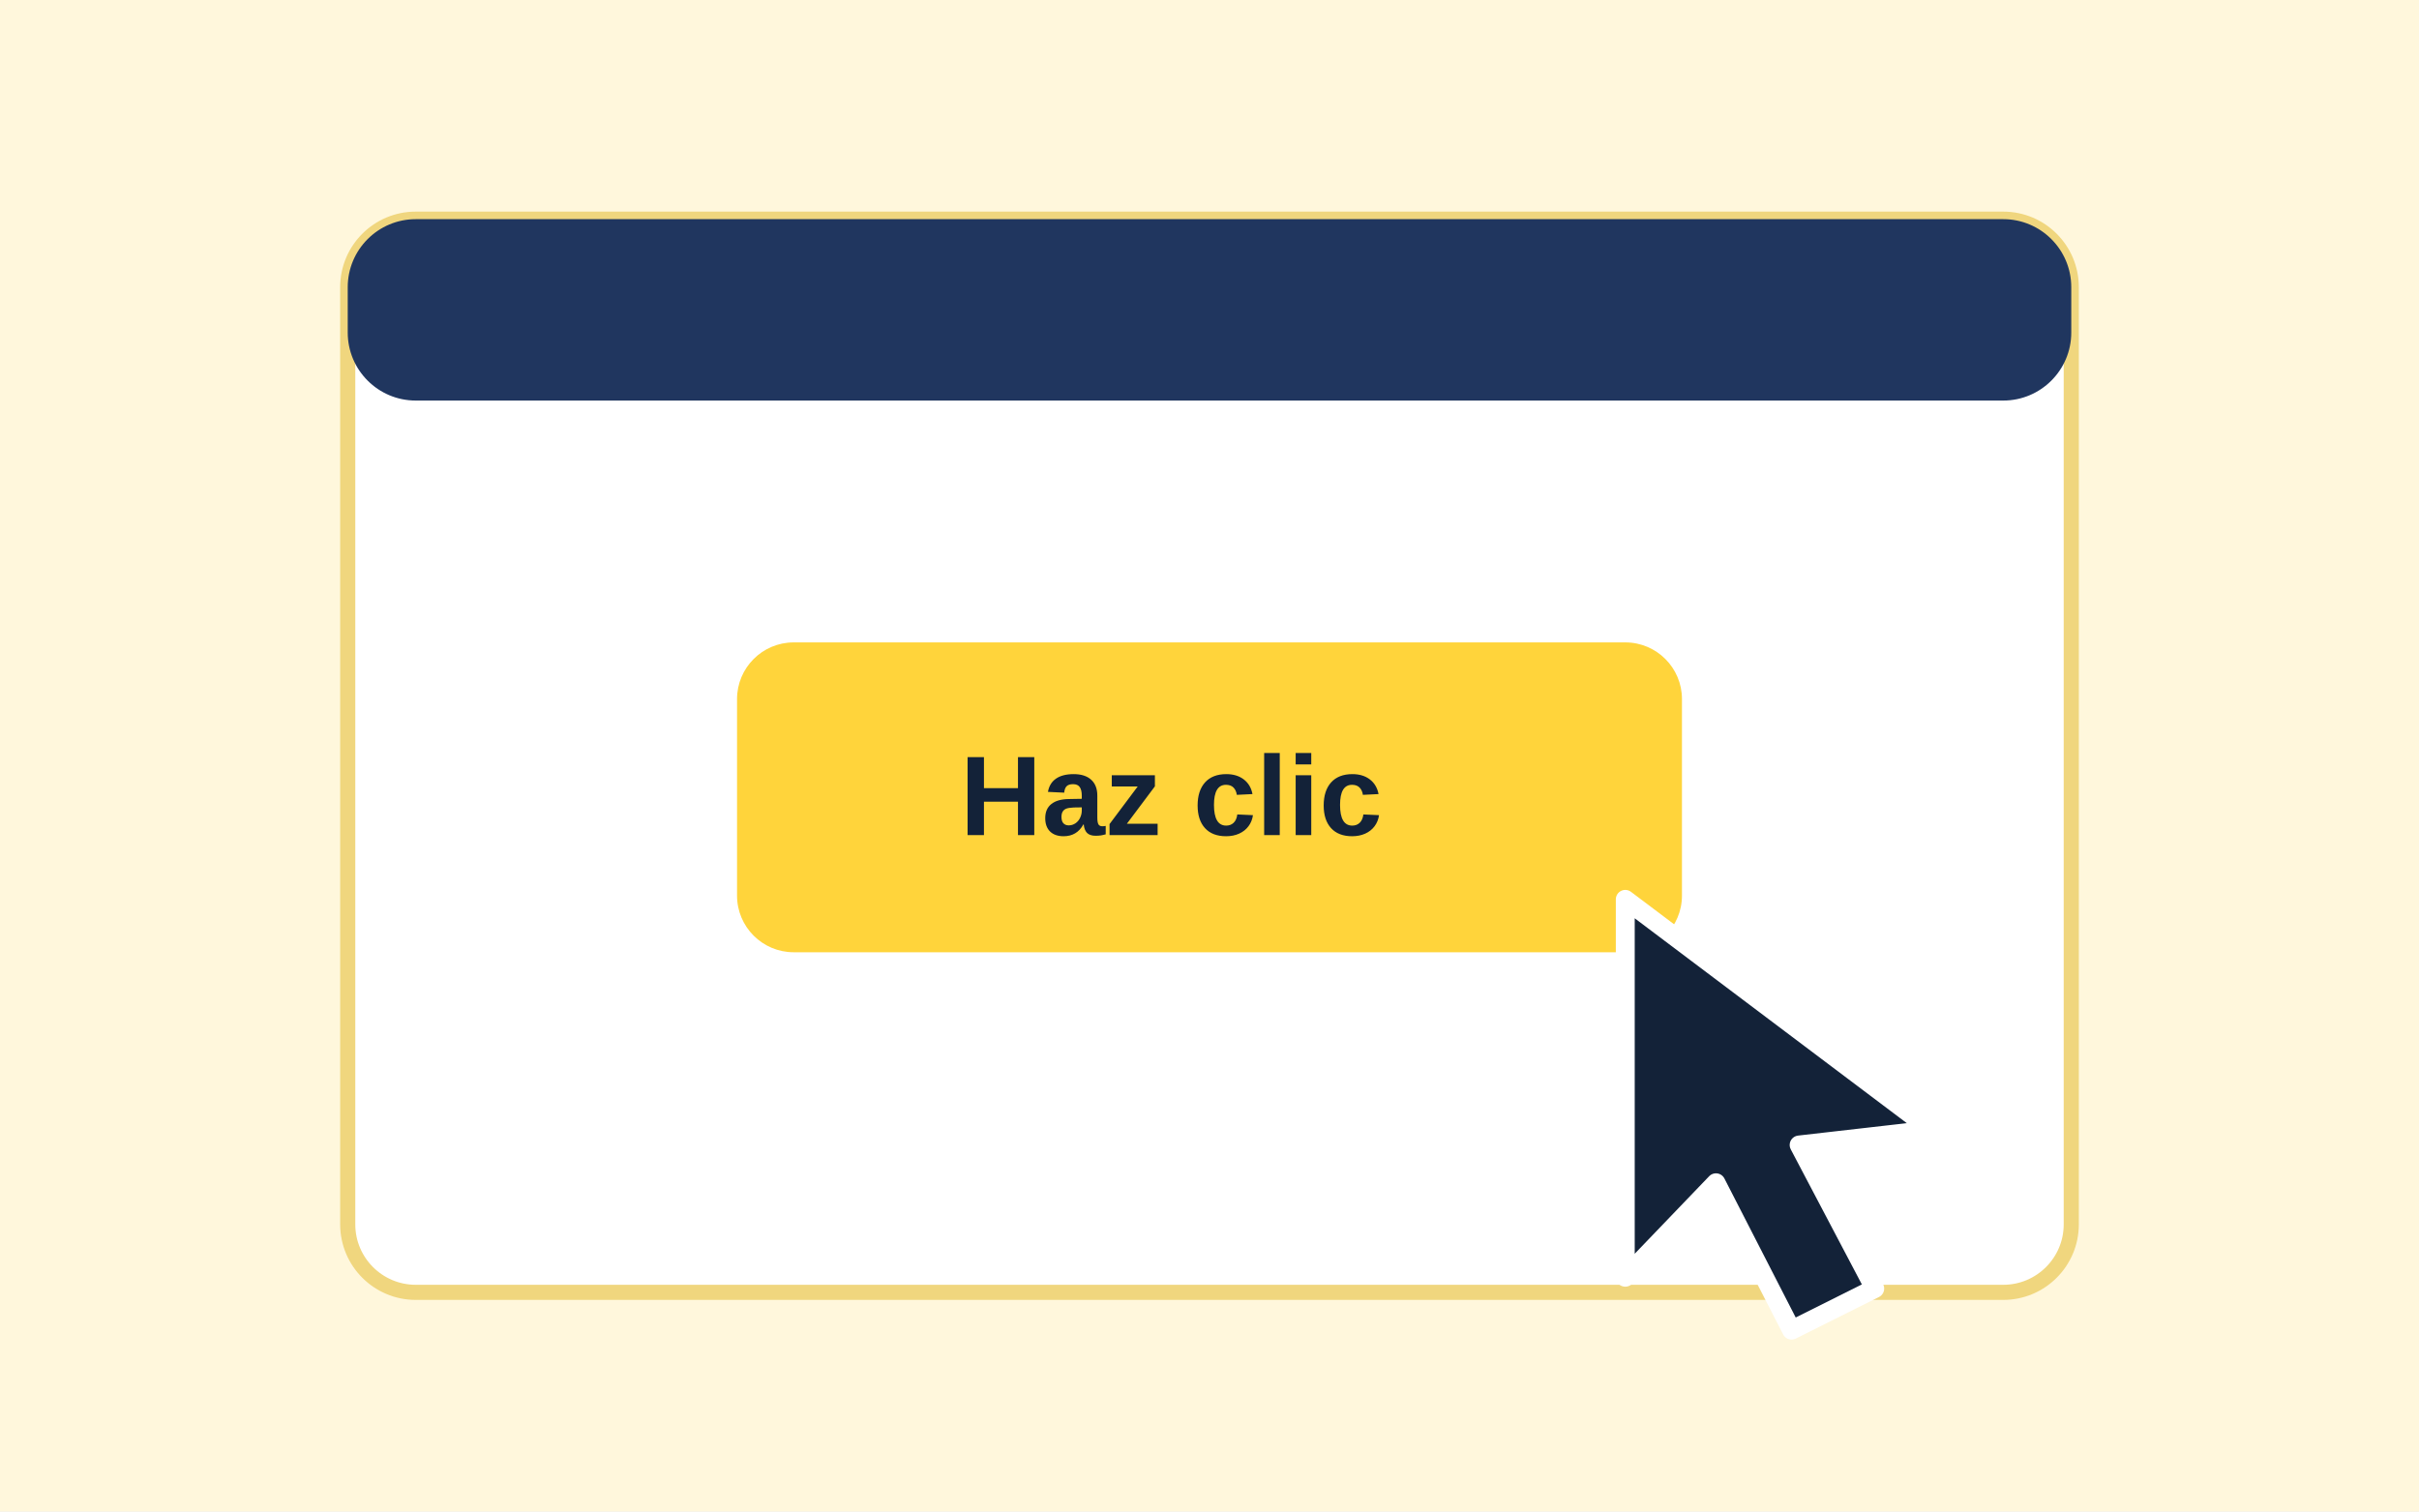
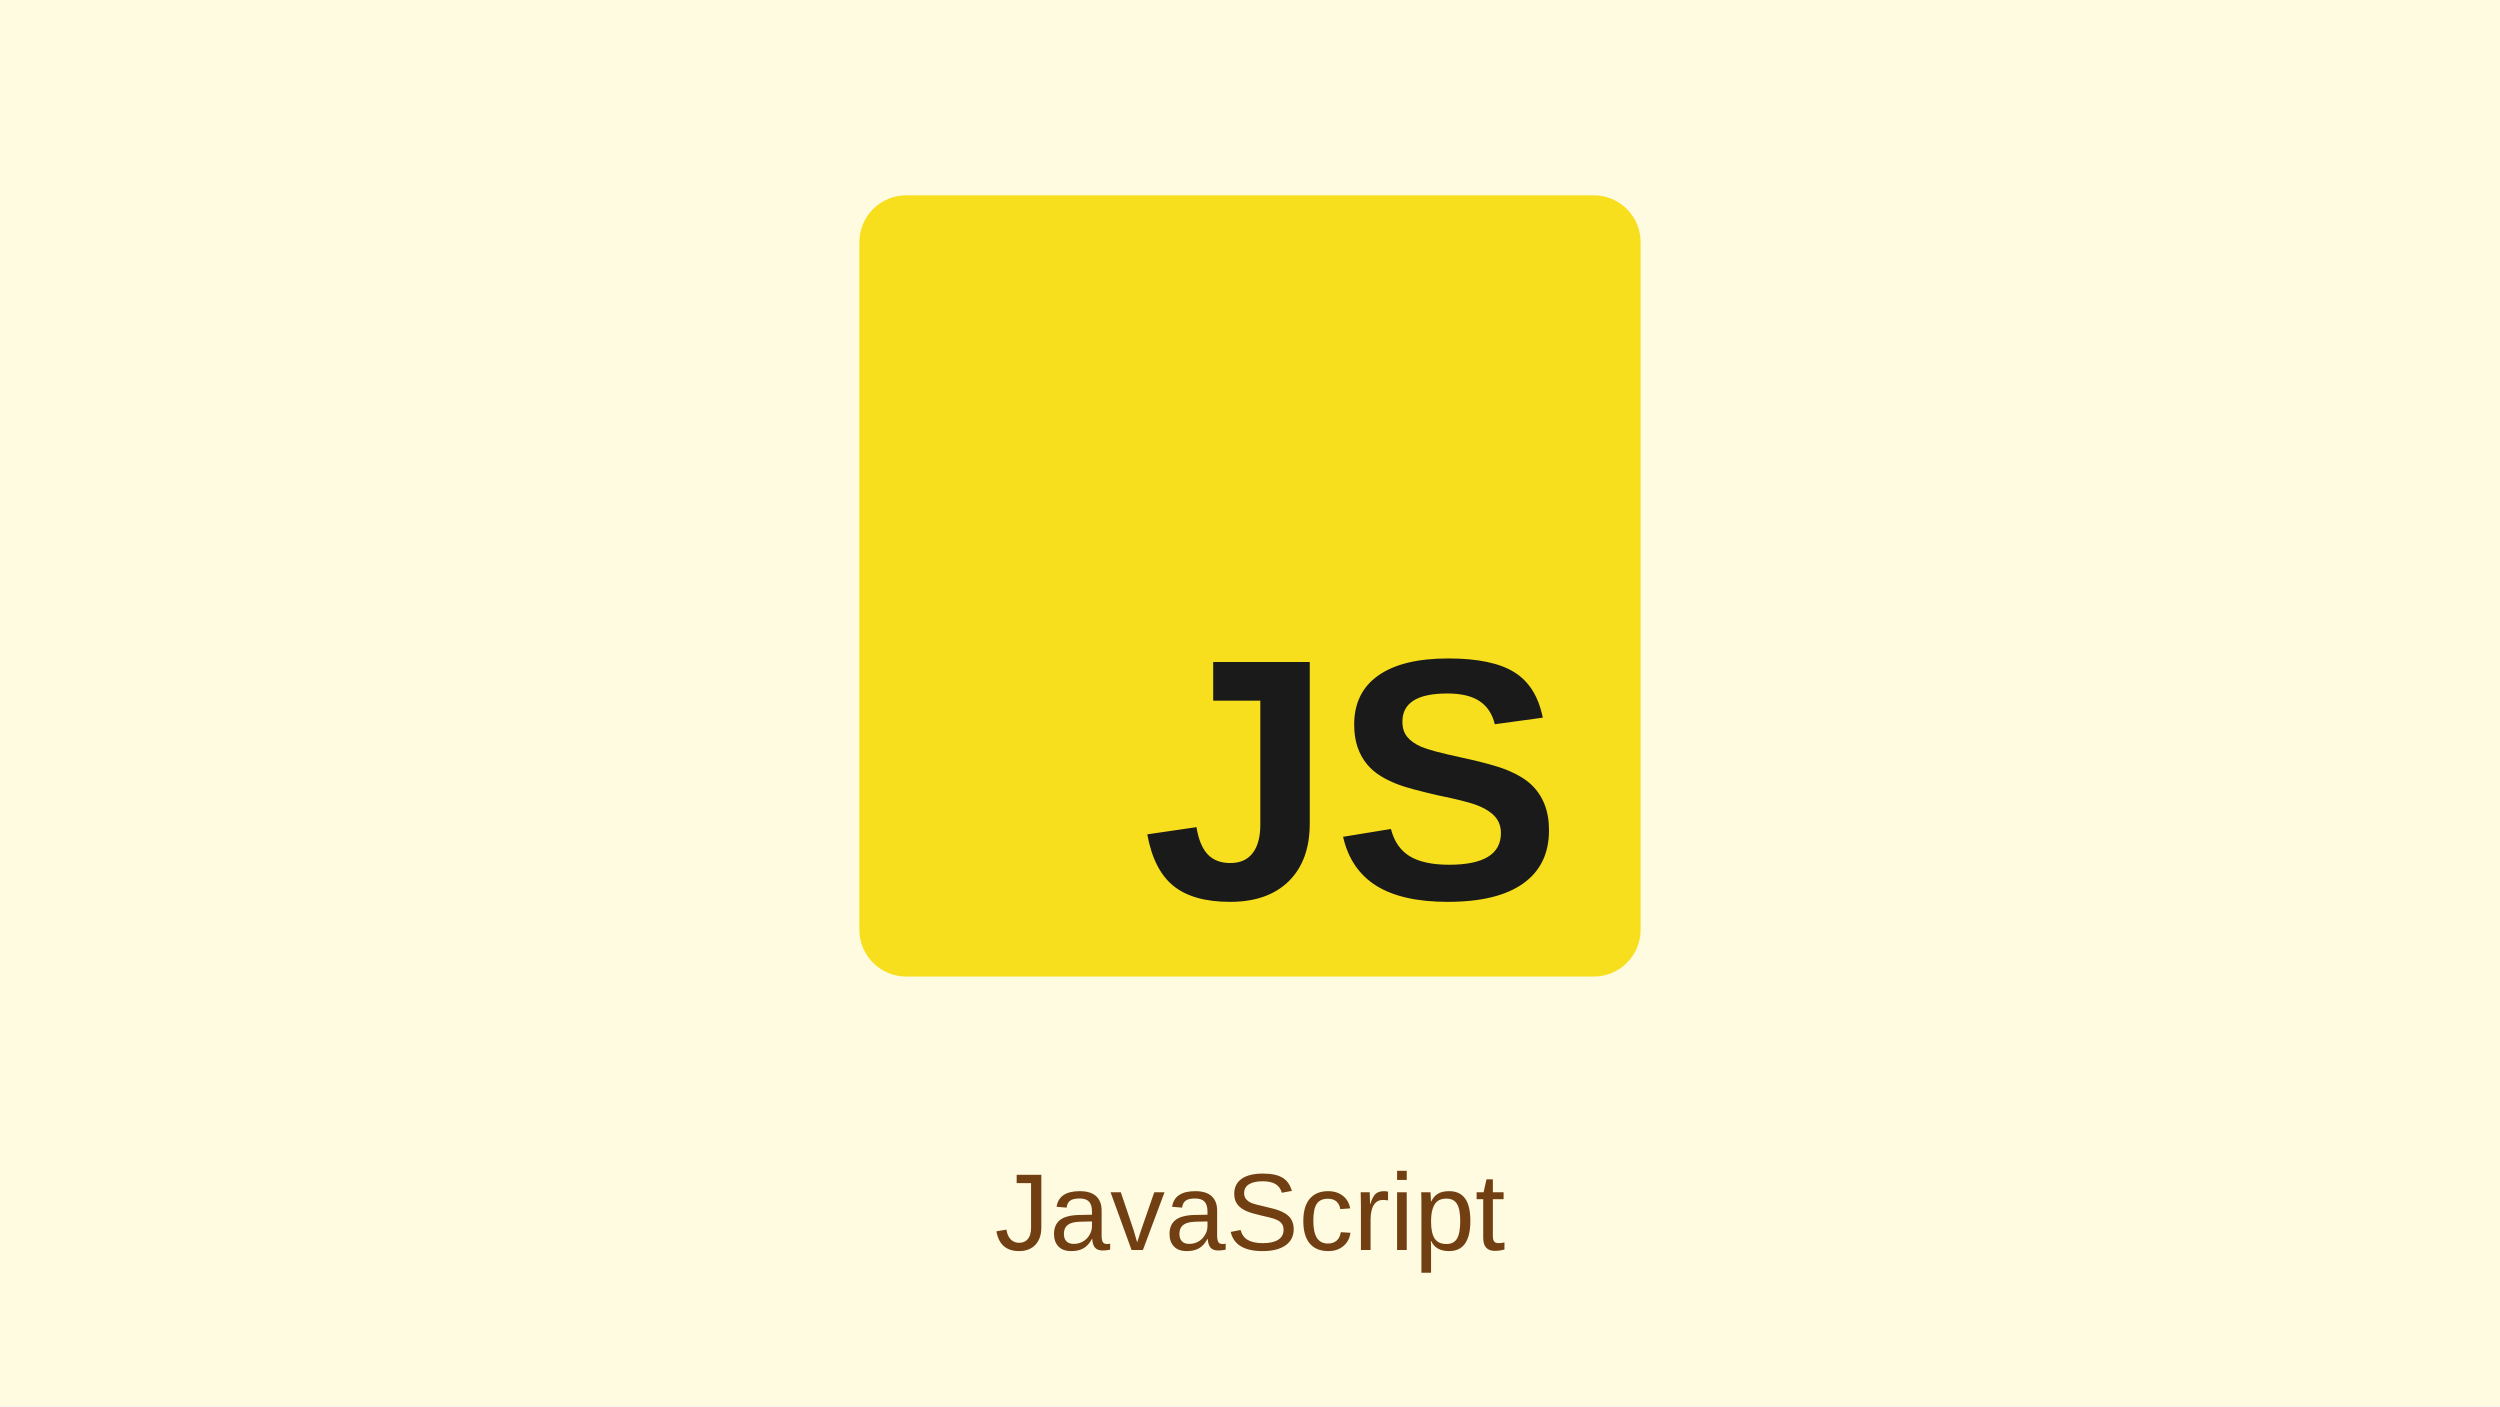
- <svg xmlns="http://www.w3.org/2000/svg" width="640" height="400" viewBox="0 0 640 400" role="img" aria-labelledby="title desc">
-   <rect width="640" height="400" fill="#fff7dc" />
-   <rect x="92" y="58" width="456" height="284" rx="18" fill="#fff" stroke="#f0d67e" stroke-width="4" />
-   <rect x="92" y="58" width="456" height="48" rx="18" fill="#20365f" />
-   <rect x="195" y="170" width="250" height="82" rx="15" fill="#ffd43b" />
-   <text x="254" y="221" fill="#132238" font-family="Arial, sans-serif" font-size="30" font-weight="700">Haz clic</text>
-   <path d="M430 238v100l24-25 20 39 22-11-20-38 35-4z" fill="#132238" stroke="#fff" stroke-width="5" stroke-linejoin="round" />
+ <svg xmlns="http://www.w3.org/2000/svg" viewBox="0 0 320 180">
+   <rect width="320" height="180" fill="#fffbe0" />
+   <rect x="110" y="25" width="100" height="100" rx="6" fill="#f7df1e" />
+   <text x="200" y="115" font-family="Arial" font-weight="700" font-size="44" fill="#1a1a1a" text-anchor="end">JS</text>
+   <text x="160" y="160" font-family="Arial" font-size="14" fill="#713f12" text-anchor="middle">JavaScript</text>
</svg>
